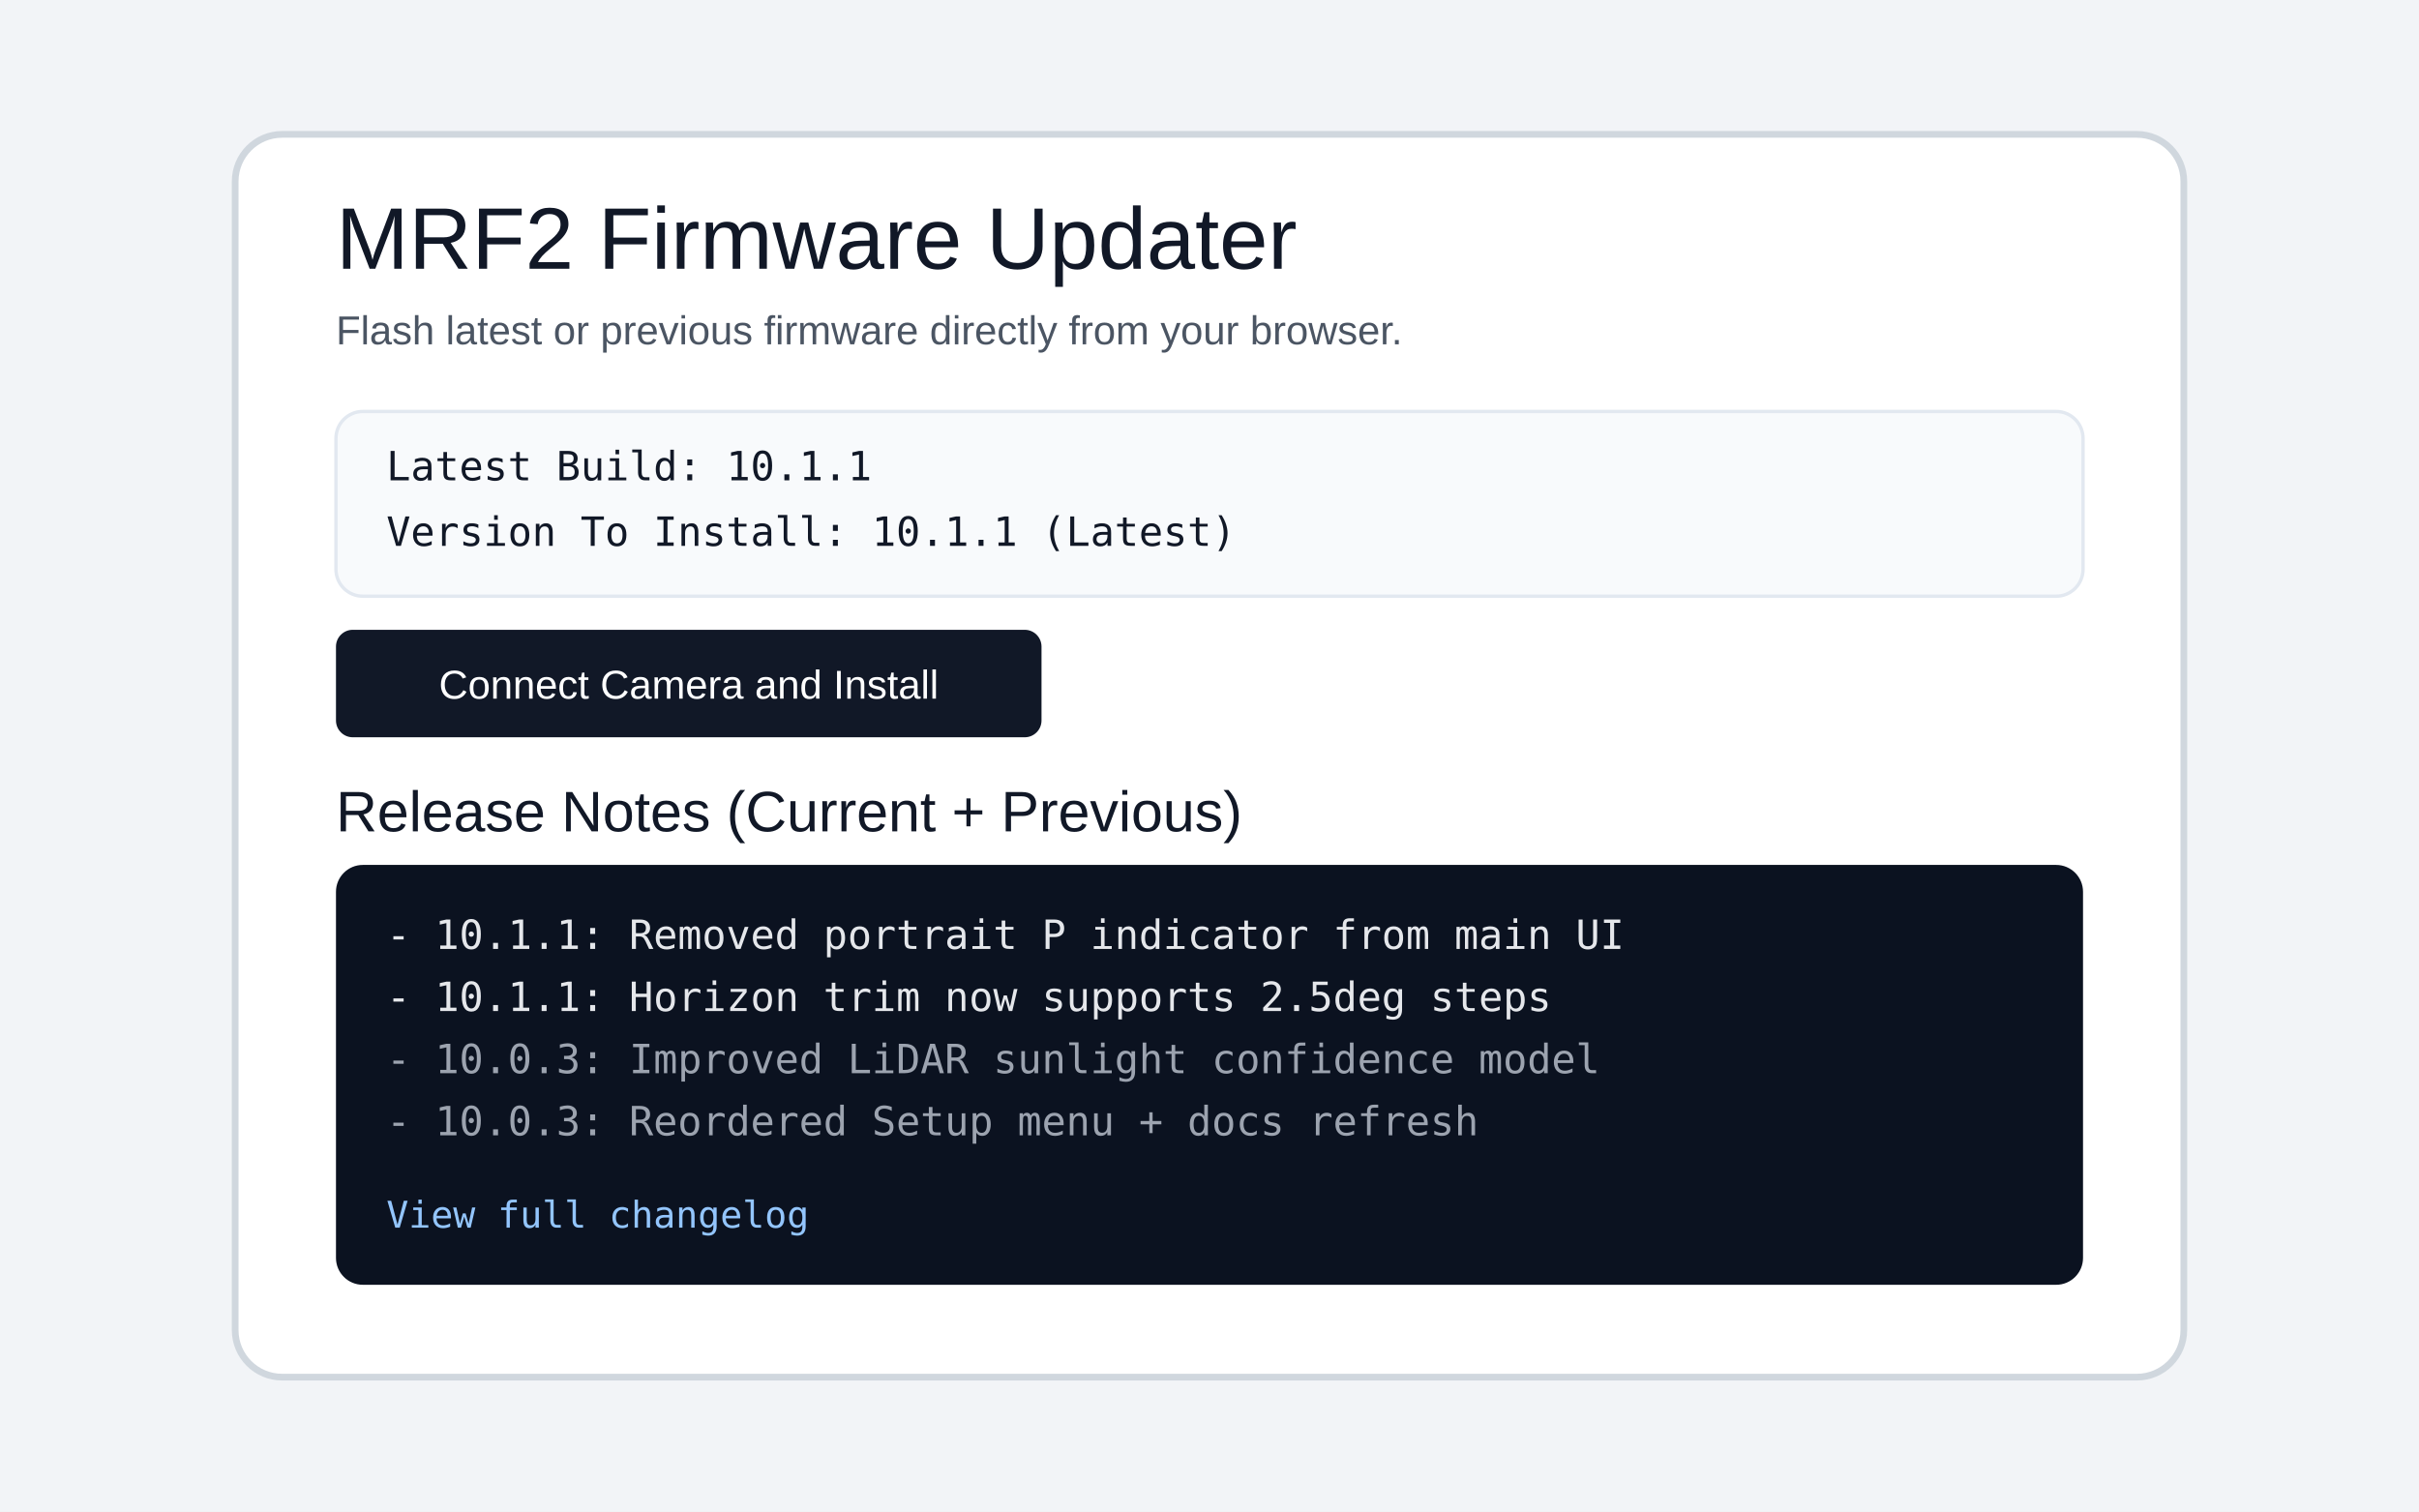
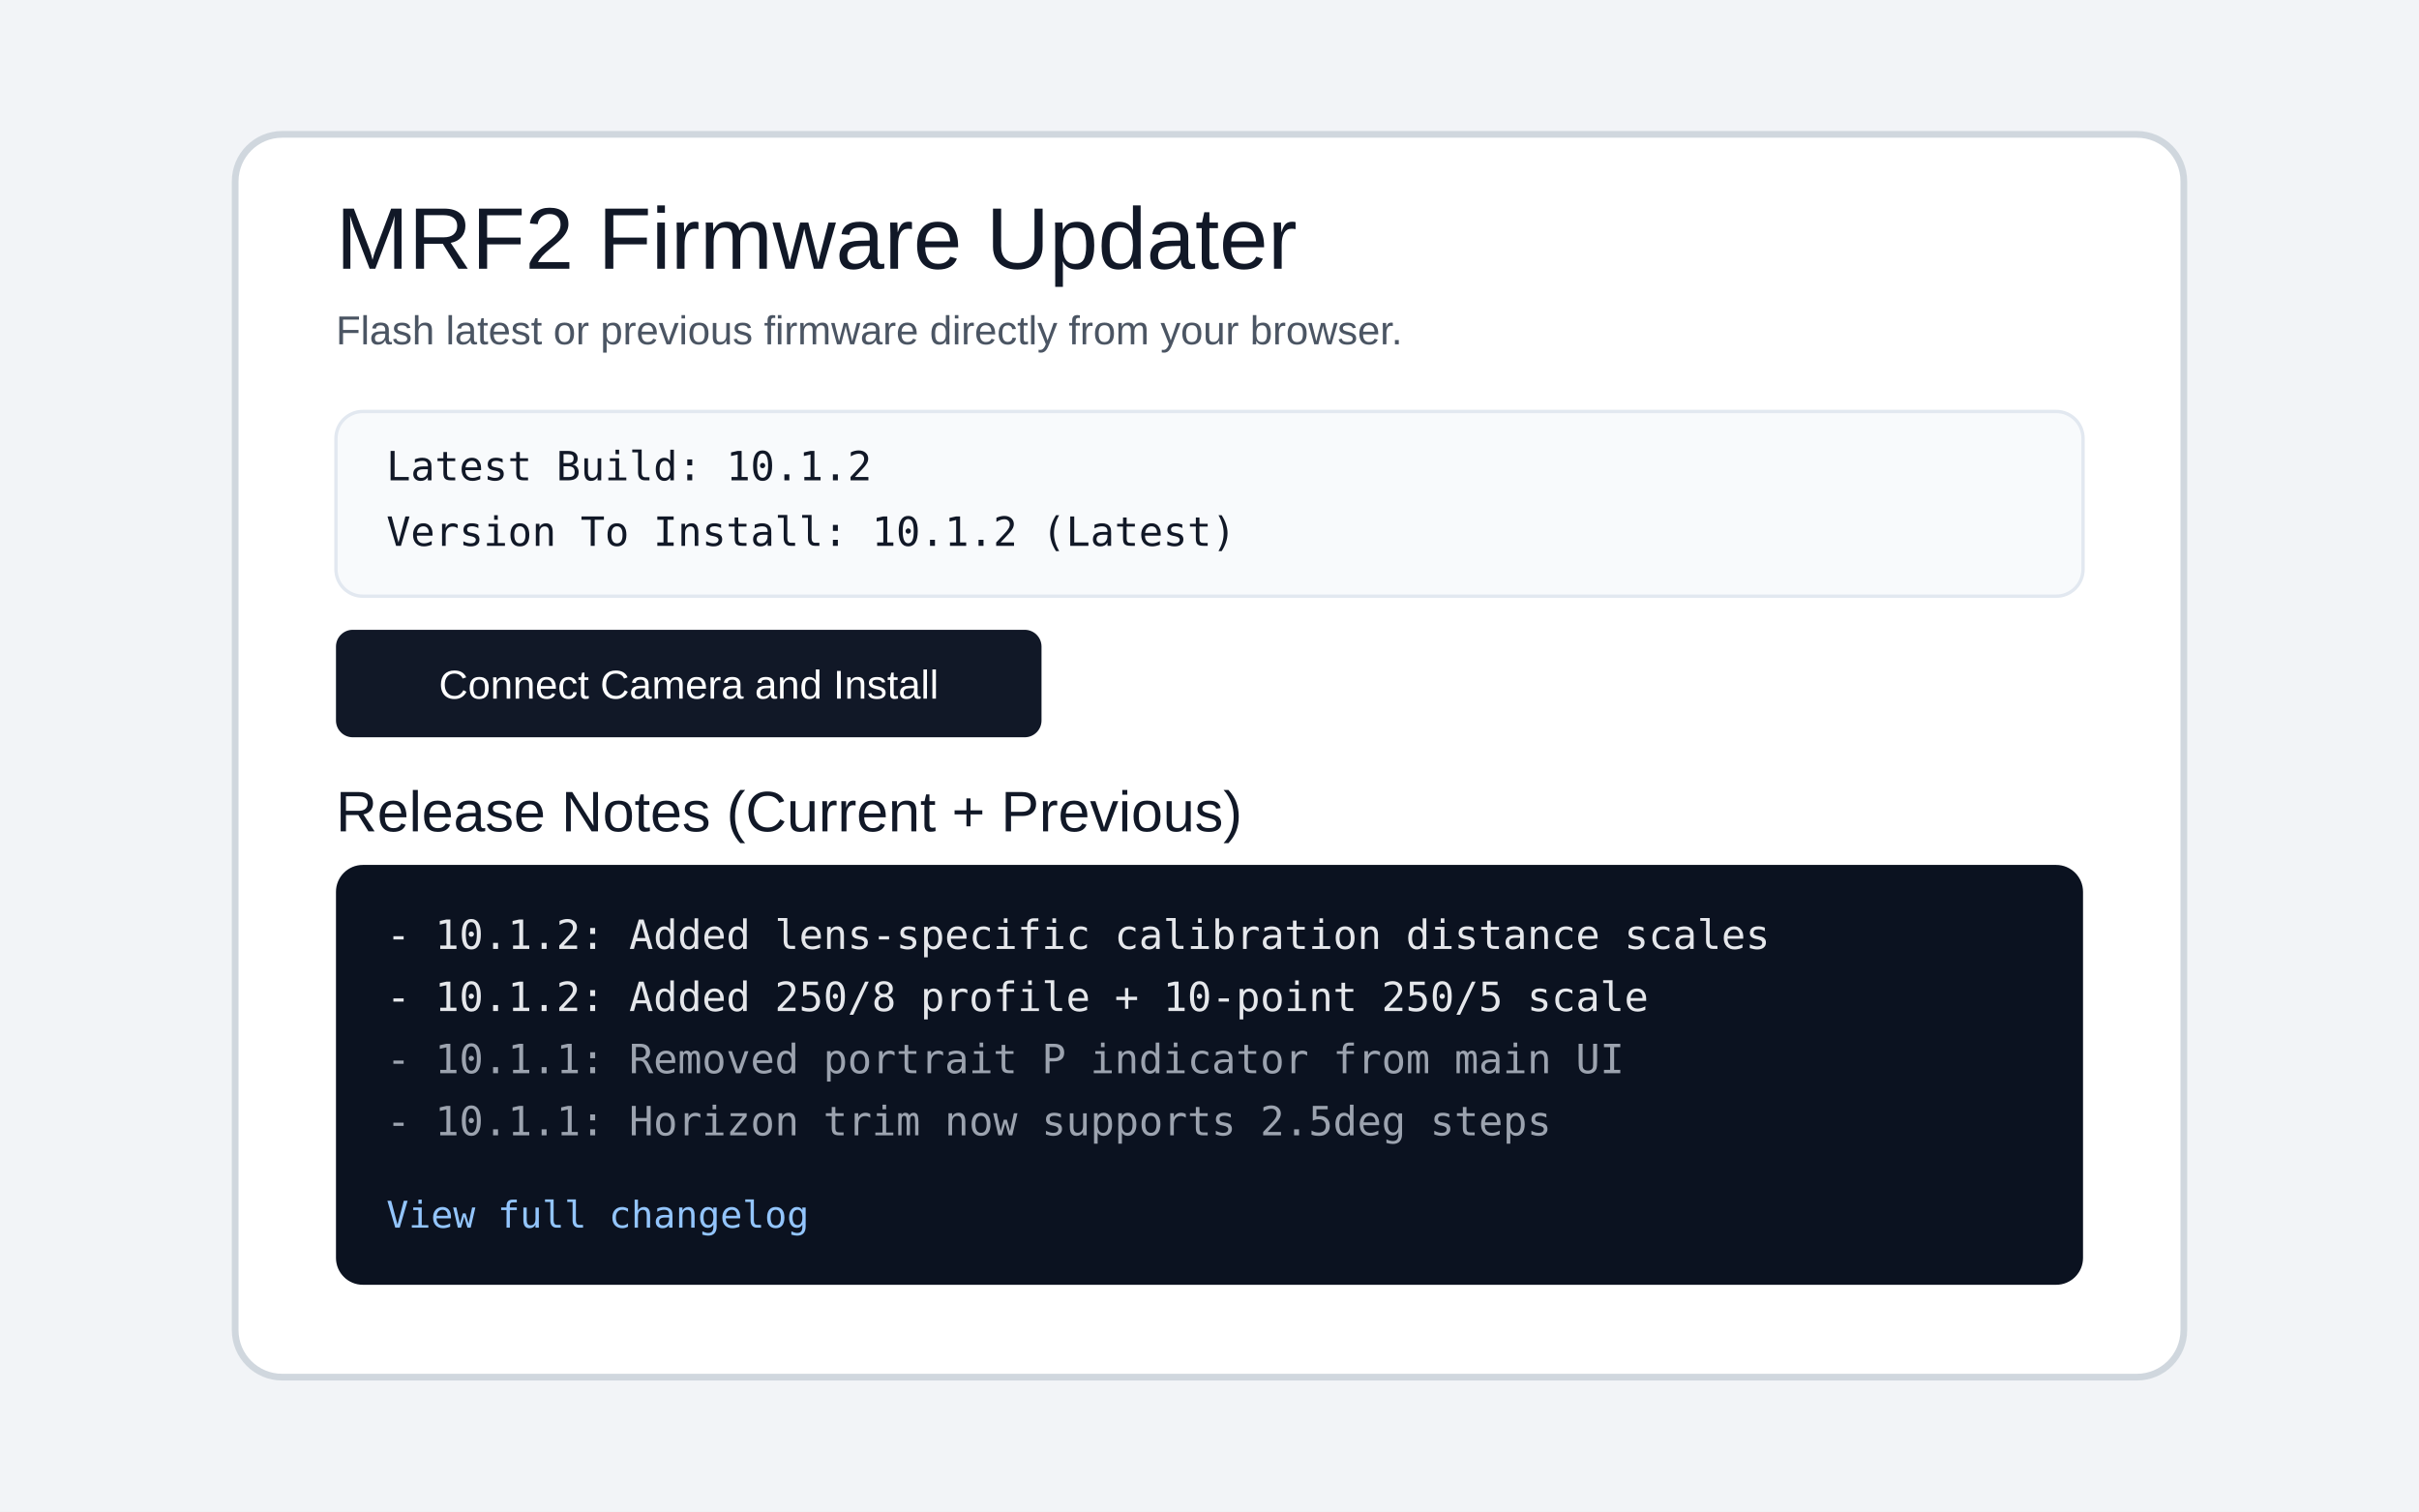
<svg xmlns="http://www.w3.org/2000/svg" width="1440" height="900" viewBox="0 0 1440 900">
  <rect x="0" y="0" width="1440" height="900" fill="#f2f4f7" />
  <rect x="140" y="80" width="1160" height="740" rx="28" fill="#ffffff" stroke="#d0d7de" stroke-width="4" />
  <text x="200" y="160" font-family="Space Grotesk, Arial, sans-serif" font-size="52" fill="#111827">
    MRF2 Firmware Updater
  </text>
  <text x="200" y="205" font-family="Space Grotesk, Arial, sans-serif" font-size="24" fill="#4b5563">
    Flash latest or previous firmware directly from your browser.
  </text>
  <rect x="200" y="245" width="1040" height="110" rx="16" fill="#f8fafc" stroke="#e2e8f0" stroke-width="2" />
  <text x="230" y="286" font-family="IBM Plex Mono, monospace" font-size="24" fill="#111827">
-     Latest Build: 10.1.1
+     Latest Build: 10.1.2
  </text>
  <text x="230" y="325" font-family="IBM Plex Mono, monospace" font-size="24" fill="#111827">
-     Version To Install: 10.1.1 (Latest)
+     Version To Install: 10.1.2 (Latest)
  </text>
  <rect x="200" y="375" width="420" height="64" rx="10" fill="#111827" />
  <text x="410" y="416" text-anchor="middle" font-family="Space Grotesk, Arial, sans-serif" font-size="24" fill="#ffffff">
    Connect Camera and Install
  </text>
  <text x="200" y="495" font-family="Space Grotesk, Arial, sans-serif" font-size="34" fill="#111827">
    Release Notes (Current + Previous)
  </text>
  <rect x="200" y="515" width="1040" height="250" rx="16" fill="#0b1220" />
  <text x="230" y="565" font-family="IBM Plex Mono, monospace" font-size="24" fill="#e5e7eb">
+     - 10.1.2: Added lens-specific calibration distance scales
+   </text>
+   <text x="230" y="602" font-family="IBM Plex Mono, monospace" font-size="24" fill="#e5e7eb">
+     - 10.1.2: Added 250/8 profile + 10-point 250/5 scale
+   </text>
+   <text x="230" y="639" font-family="IBM Plex Mono, monospace" font-size="24" fill="#9ca3af">
    - 10.1.1: Removed portrait P indicator from main UI
  </text>
-   <text x="230" y="602" font-family="IBM Plex Mono, monospace" font-size="24" fill="#e5e7eb">
+   <text x="230" y="676" font-family="IBM Plex Mono, monospace" font-size="24" fill="#9ca3af">
    - 10.1.1: Horizon trim now supports 2.5deg steps
-   </text>
-   <text x="230" y="639" font-family="IBM Plex Mono, monospace" font-size="24" fill="#9ca3af">
-     - 10.0.3: Improved LiDAR sunlight confidence model
-   </text>
-   <text x="230" y="676" font-family="IBM Plex Mono, monospace" font-size="24" fill="#9ca3af">
-     - 10.0.3: Reordered Setup menu + docs refresh
  </text>
  <text x="230" y="731" font-family="IBM Plex Mono, monospace" font-size="22" fill="#93c5fd">
    View full changelog
  </text>
</svg>
